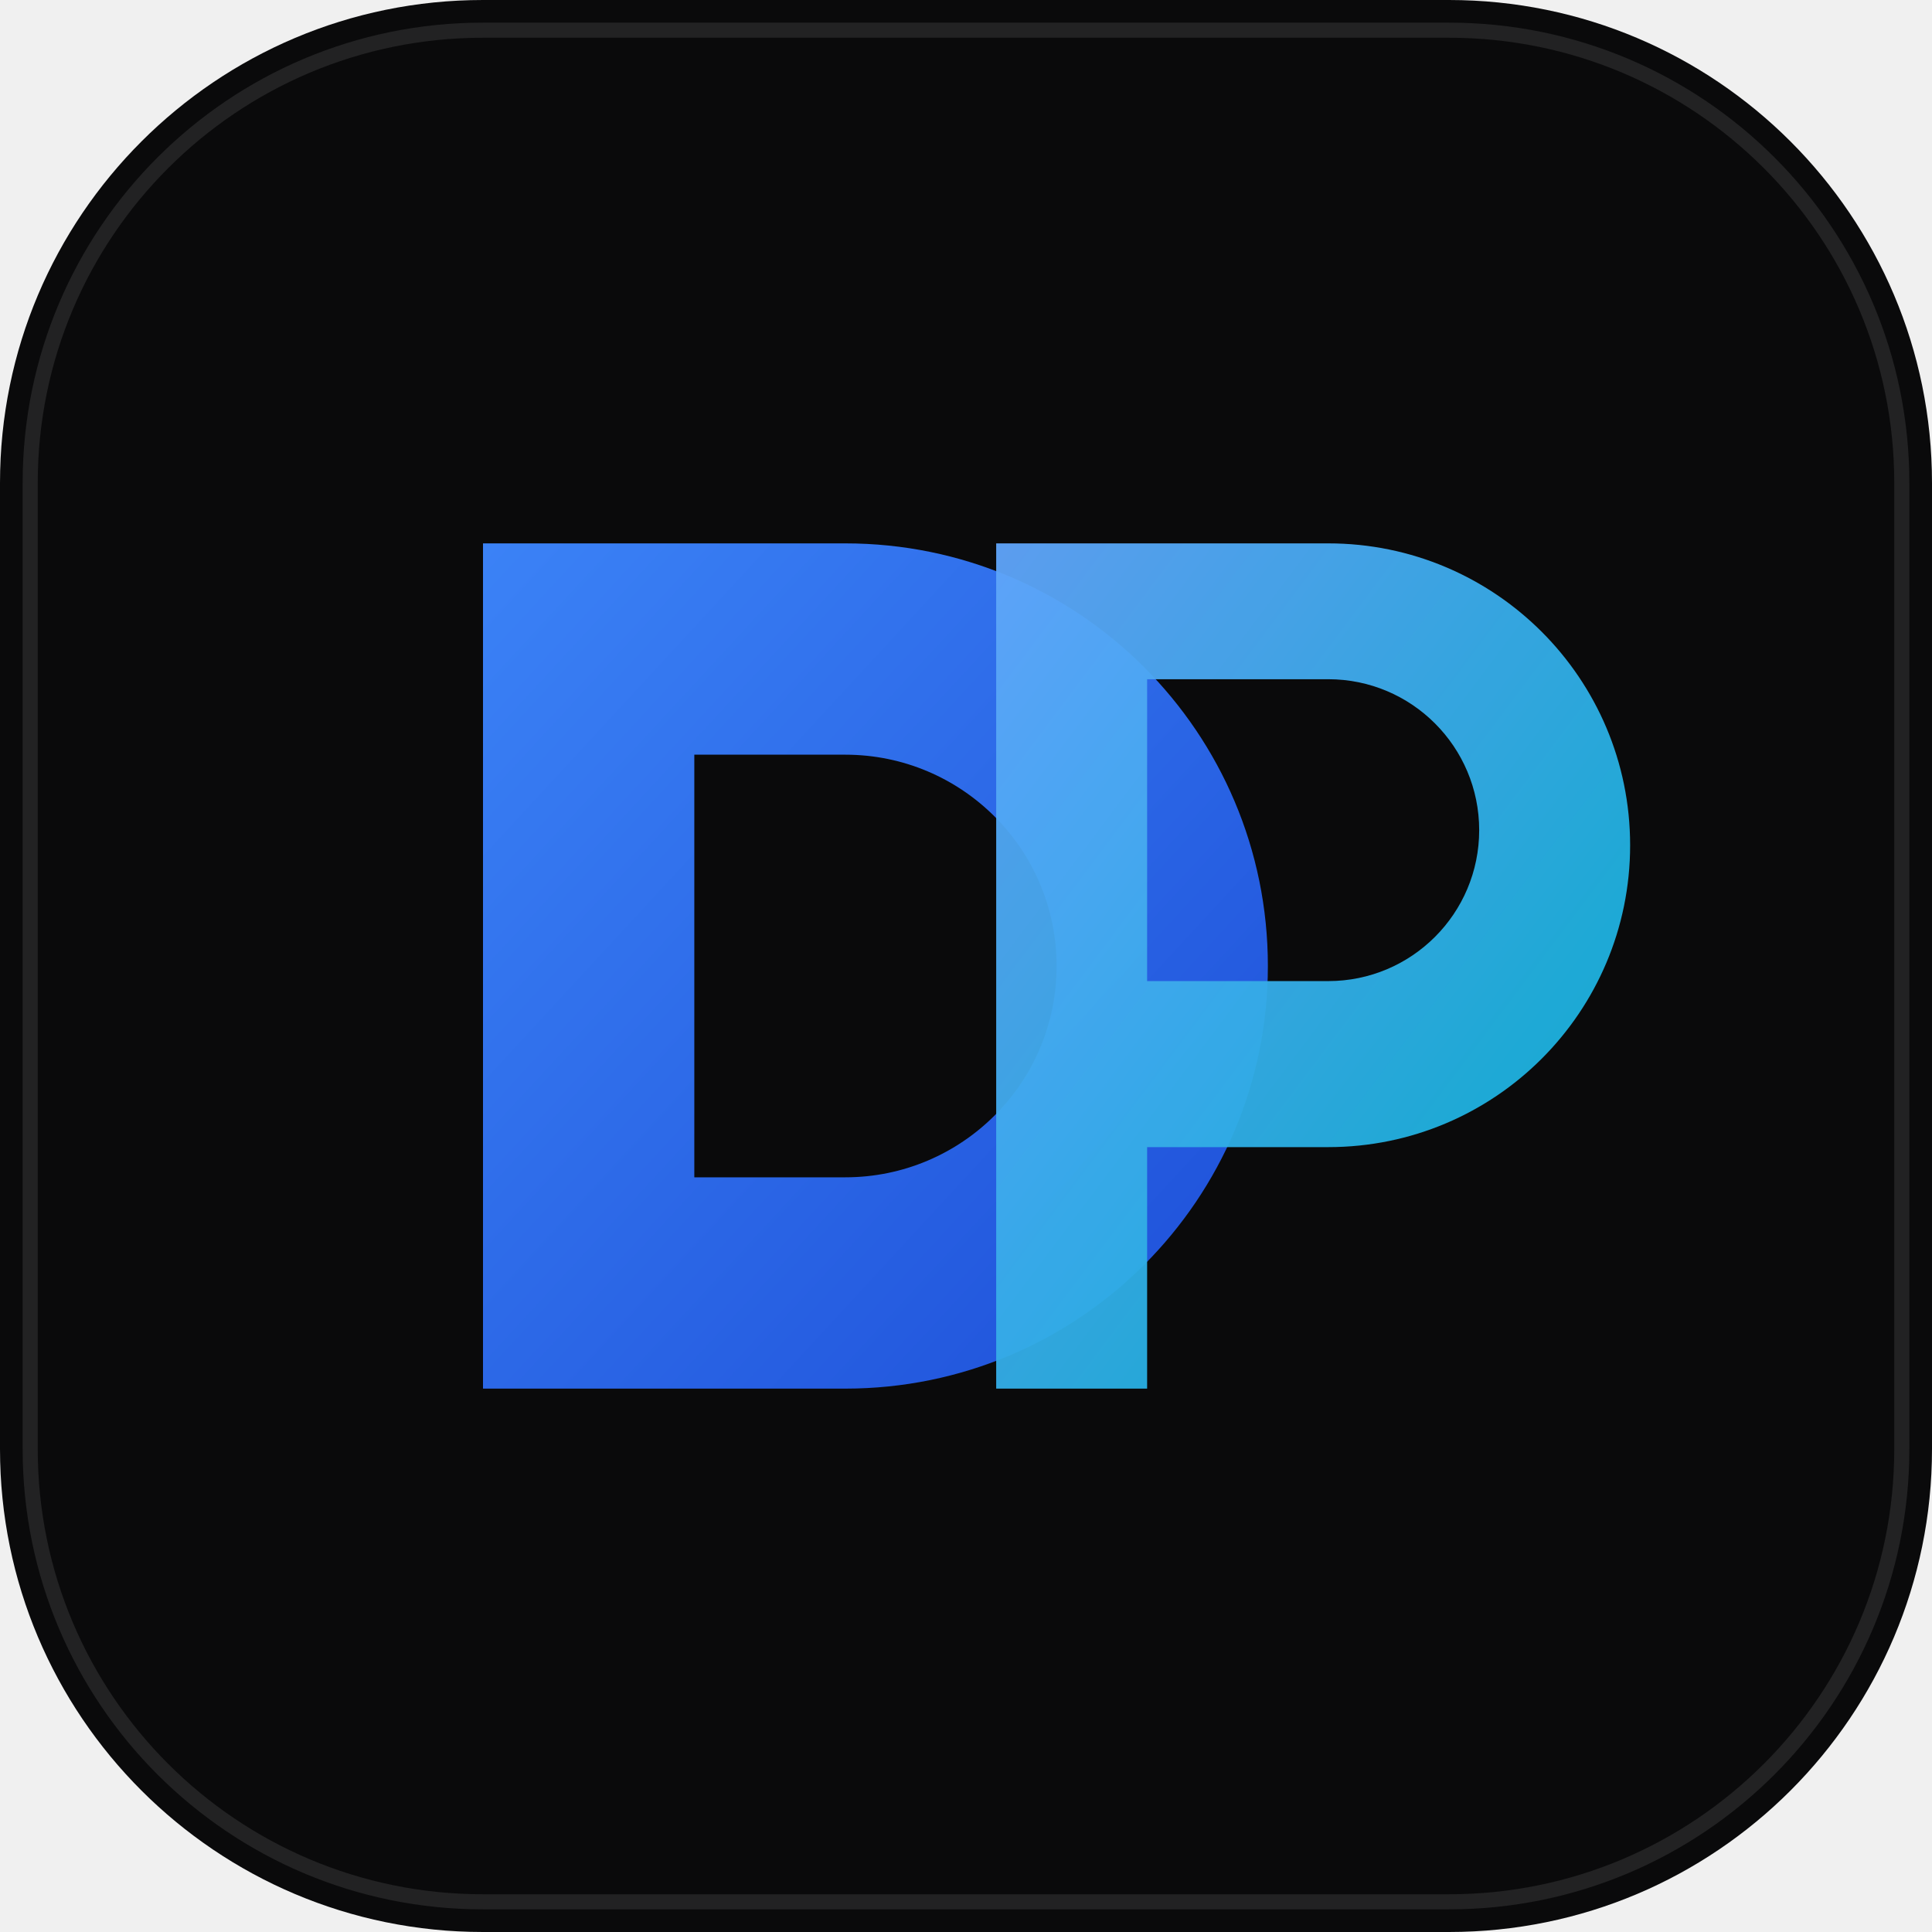
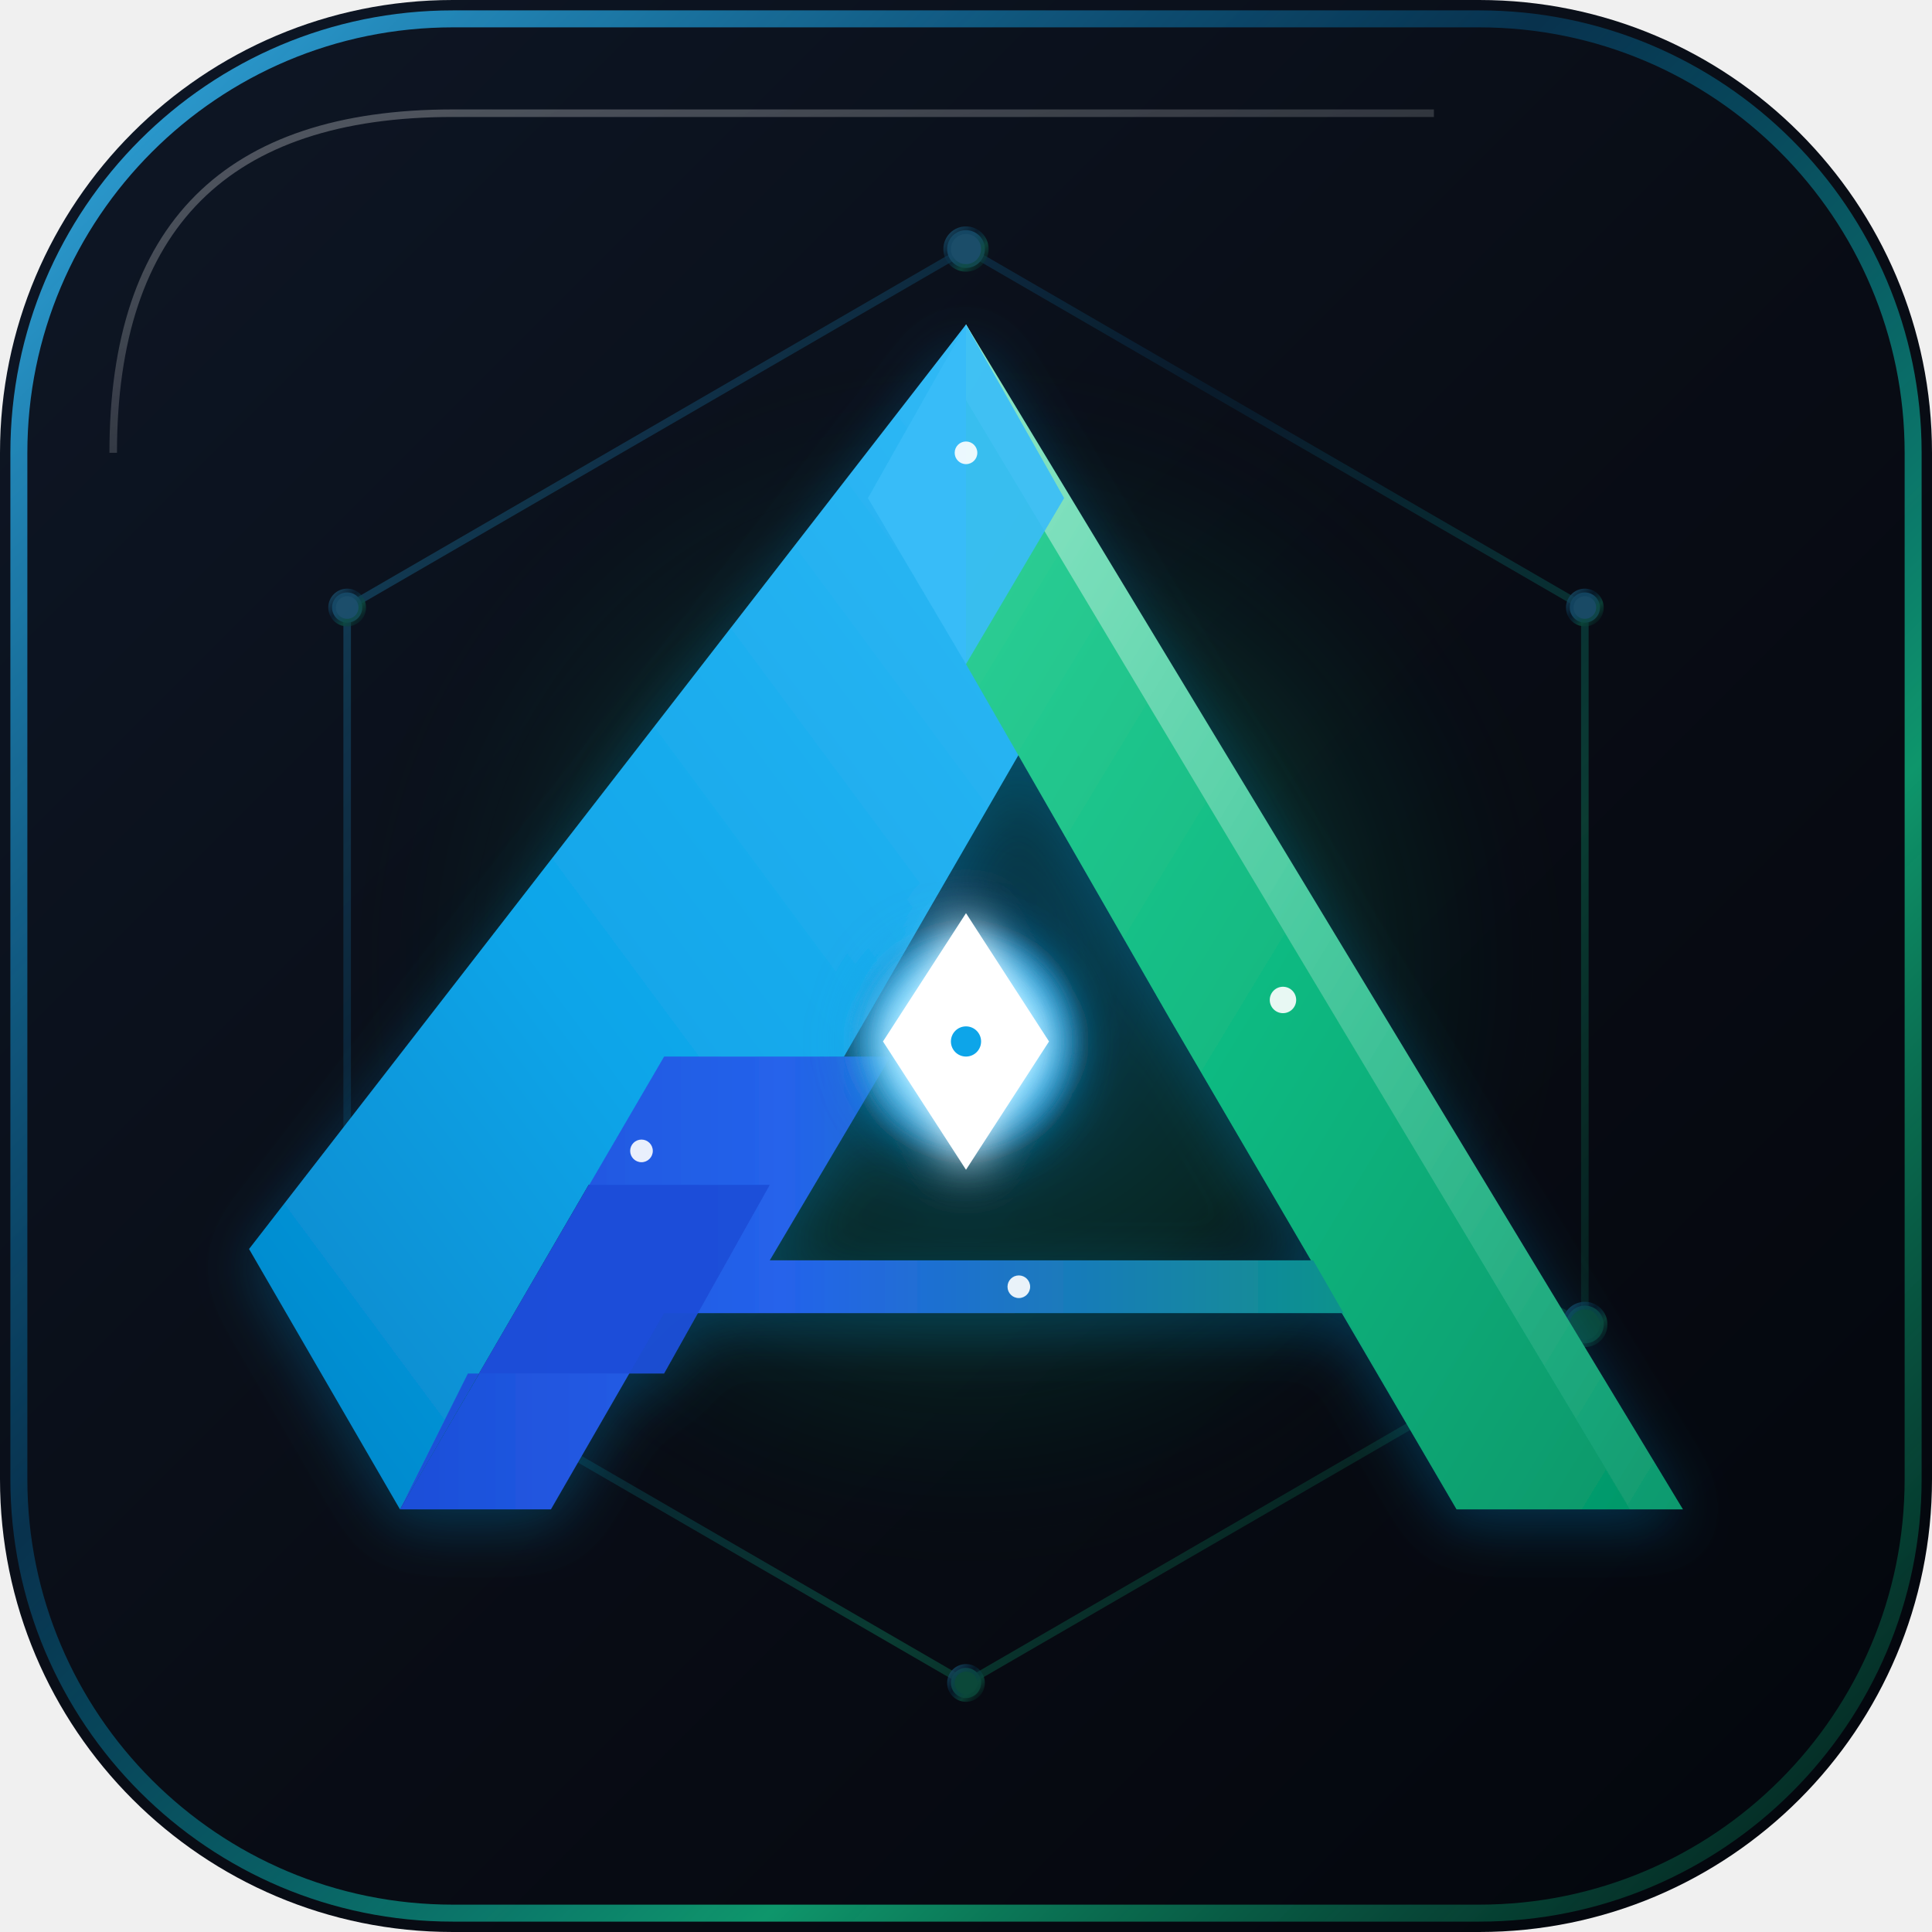
<svg xmlns="http://www.w3.org/2000/svg" viewBox="0 0 512 512" width="100%" height="100%">
  <defs>
-     <linearGradient id="blueGrad" x1="0%" y1="0%" x2="100%" y2="100%">
-       <stop offset="0%" stop-color="#3B82F6" />
+     <linearGradient id="bgGrad" x1="0%" y1="0%" x2="100%" y2="100%">
+       <stop offset="0%" stop-color="#0E1726" />
+       <stop offset="50%" stop-color="#090D16" />
+       <stop offset="100%" stop-color="#03060C" />
+     </linearGradient>
+     <linearGradient id="borderGrad" x1="0%" y1="0%" x2="100%" y2="100%">
+       <stop offset="0%" stop-color="#38BDF8" stop-opacity="0.9" />
+       <stop offset="40%" stop-color="#0284C7" stop-opacity="0.3" />
+       <stop offset="70%" stop-color="#10B981" stop-opacity="0.8" />
+       <stop offset="100%" stop-color="#047857" stop-opacity="0.2" />
+     </linearGradient>
+     <radialGradient id="ambientNebula" cx="50%" cy="50%" r="50%">
+       <stop offset="0%" stop-color="#0284C7" stop-opacity="0.4" />
+       <stop offset="45%" stop-color="#059669" stop-opacity="0.2" />
+       <stop offset="85%" stop-color="#000000" stop-opacity="0" />
+     </radialGradient>
+     <linearGradient id="armAzure" x1="0%" y1="100%" x2="100%" y2="0%">
+       <stop offset="0%" stop-color="#0284C7" />
+       <stop offset="40%" stop-color="#0EA5E9" />
+       <stop offset="100%" stop-color="#38BDF8" />
+     </linearGradient>
+     <linearGradient id="armEmerald" x1="0%" y1="0%" x2="100%" y2="100%">
+       <stop offset="0%" stop-color="#34D399" />
+       <stop offset="50%" stop-color="#10B981" />
+       <stop offset="100%" stop-color="#059669" />
+     </linearGradient>
+     <linearGradient id="armCobalt" x1="100%" y1="0%" x2="0%" y2="0%">
+       <stop offset="0%" stop-color="#047857" />
+       <stop offset="25%" stop-color="#0D9488" />
+       <stop offset="70%" stop-color="#2563EB" />
      <stop offset="100%" stop-color="#1D4ED8" />
    </linearGradient>
-     <linearGradient id="cyanGrad" x1="0%" y1="0%" x2="100%" y2="100%">
-       <stop offset="0%" stop-color="#60A5FA" />
-       <stop offset="100%" stop-color="#06B6D4" />
+     <linearGradient id="bevelLight" x1="0%" y1="0%" x2="100%" y2="100%">
+       <stop offset="0%" stop-color="#FFFFFF" stop-opacity="0.75" />
+       <stop offset="100%" stop-color="#FFFFFF" stop-opacity="0.05" />
    </linearGradient>
+     <linearGradient id="bevelDark" x1="0%" y1="0%" x2="0%" y2="100%">
+       <stop offset="0%" stop-color="#000000" stop-opacity="0" />
+       <stop offset="100%" stop-color="#000000" stop-opacity="0.5" />
+     </linearGradient>
+     <radialGradient id="photonSpark" cx="50%" cy="50%" r="50%">
+       <stop offset="0%" stop-color="#FFFFFF" />
+       <stop offset="25%" stop-color="#E0F2FE" />
+       <stop offset="60%" stop-color="#38BDF8" />
+       <stop offset="100%" stop-color="#0284C7" stop-opacity="0" />
+     </radialGradient>
+     <filter id="deltaShadow" x="-20%" y="-20%" width="140%" height="140%">
+       <feDropShadow dx="0" dy="16" stdDeviation="20" flood-color="#000000" flood-opacity="0.7" />
+       <feDropShadow dx="0" dy="4" stdDeviation="8" flood-color="#0284C7" flood-opacity="0.35" />
+     </filter>
+     <filter id="sparkGlow" x="-50%" y="-50%" width="200%" height="200%">
+       <feGaussianBlur in="SourceGraphic" stdDeviation="6" result="blur" />
+       <feMerge>
+         <feMergeNode in="blur" />
+         <feMergeNode in="SourceGraphic" />
+       </feMerge>
+     </filter>
  </defs>
-   <rect width="512" height="512" rx="128" fill="#0A0A0B" />
-   <rect x="8" y="8" width="496" height="496" rx="120" fill="none" stroke="rgba(255, 255, 255, 0.1)" stroke-width="4" />
-   <path d="M128 144h96c61.856 0 112 50.144 112 112s-50.144 112-112 112h-96V144zm56 168h40c30.928 0 56-25.072 56-56s-25.072-56-56-56h-40v112z" fill="url(#blueGrad)" />
-   <path d="M264 144h88c44.183 0 80 35.817 80 80s-35.817 80-80 80h-48v64h-40V144zm40 116h48c22.091 0 40-17.909 40-40s-17.909-40-40-40h-48v80z" fill="url(#cyanGrad)" opacity="0.95" />
+   <rect width="512" height="512" rx="120" fill="url(#bgGrad)" />
+   <rect x="5" y="5" width="502" height="502" rx="115" fill="none" stroke="url(#borderGrad)" stroke-width="4.5" />
+   <circle cx="256" cy="256" r="195" fill="url(#ambientNebula)" />
+   <g opacity="0.35" stroke="url(#borderGrad)" stroke-width="2" fill="none">
+     <polygon points="256,66 420,161 420,351 256,446 92,351 92,161" />
+     <line x1="256" y1="66" x2="256" y2="100" stroke-dasharray="3,3" />
+     <line x1="420" y1="351" x2="390" y2="335" stroke-dasharray="3,3" />
+     <line x1="92" y1="351" x2="122" y2="335" stroke-dasharray="3,3" />
+     <circle cx="256" cy="66" r="5" fill="#38BDF8" />
+     <circle cx="420" cy="161" r="4" fill="#38BDF8" />
+     <circle cx="420" cy="351" r="5" fill="#10B981" />
+     <circle cx="256" cy="446" r="4" fill="#10B981" />
+     <circle cx="92" cy="351" r="5" fill="#2563EB" />
+     <circle cx="92" cy="161" r="4" fill="#38BDF8" />
+   </g>
+   <g filter="url(#deltaShadow)">
+     <path d="M 256,86               L 296,155               L 204,314               L 156,314               L 106,400               L 66,331 Z" fill="url(#armAzure)" />
+     <path d="M 256,86 L 296,155 L 284,155 L 256,106 Z" fill="url(#bevelLight)" />
+     <path d="M 256,86               L 446,400               L 386,400               L 310,270               L 256,176               L 256,86 Z" fill="url(#armEmerald)" />
+     <path d="M 256,86 L 446,400 L 432,400 L 256,106 Z" fill="url(#bevelLight)" opacity="0.6" />
+     <path d="M 446,400               L 386,400               L 356,348               L 176,348               L 146,400               L 106,400               L 176,280               L 236,280               L 204,334               L 348,334               L 386,400 Z" fill="url(#armCobalt)" />
+     <path d="M 256,86               L 282,132               L 256,176               L 230,132 Z" fill="#38BDF8" opacity="0.9" />
+     <path d="M 106,400               L 156,314               L 204,314               L 176,364               L 124,364 Z" fill="#1D4ED8" opacity="0.95" />
+     <circle cx="256" cy="276" r="32" fill="url(#photonSpark)" filter="url(#sparkGlow)" />
+     <polygon points="256,242 278,276 256,310 234,276" fill="#FFFFFF" filter="url(#sparkGlow)" />
+     <circle cx="256" cy="276" r="4" fill="#0EA5E9" />
+     <circle cx="256" cy="120" r="3" fill="#FFFFFF" opacity="0.9" />
+     <circle cx="340" cy="265" r="3.5" fill="#FFFFFF" opacity="0.9" />
+     <circle cx="270" cy="341" r="3" fill="#FFFFFF" opacity="0.9" />
+     <circle cx="170" cy="305" r="3" fill="#FFFFFF" opacity="0.9" />
+   </g>
+   <path d="M 30,120 Q 30,30 120,30 Q 256,30 380,30" stroke="url(#bevelLight)" stroke-width="2" fill="none" opacity="0.4" />
</svg>
